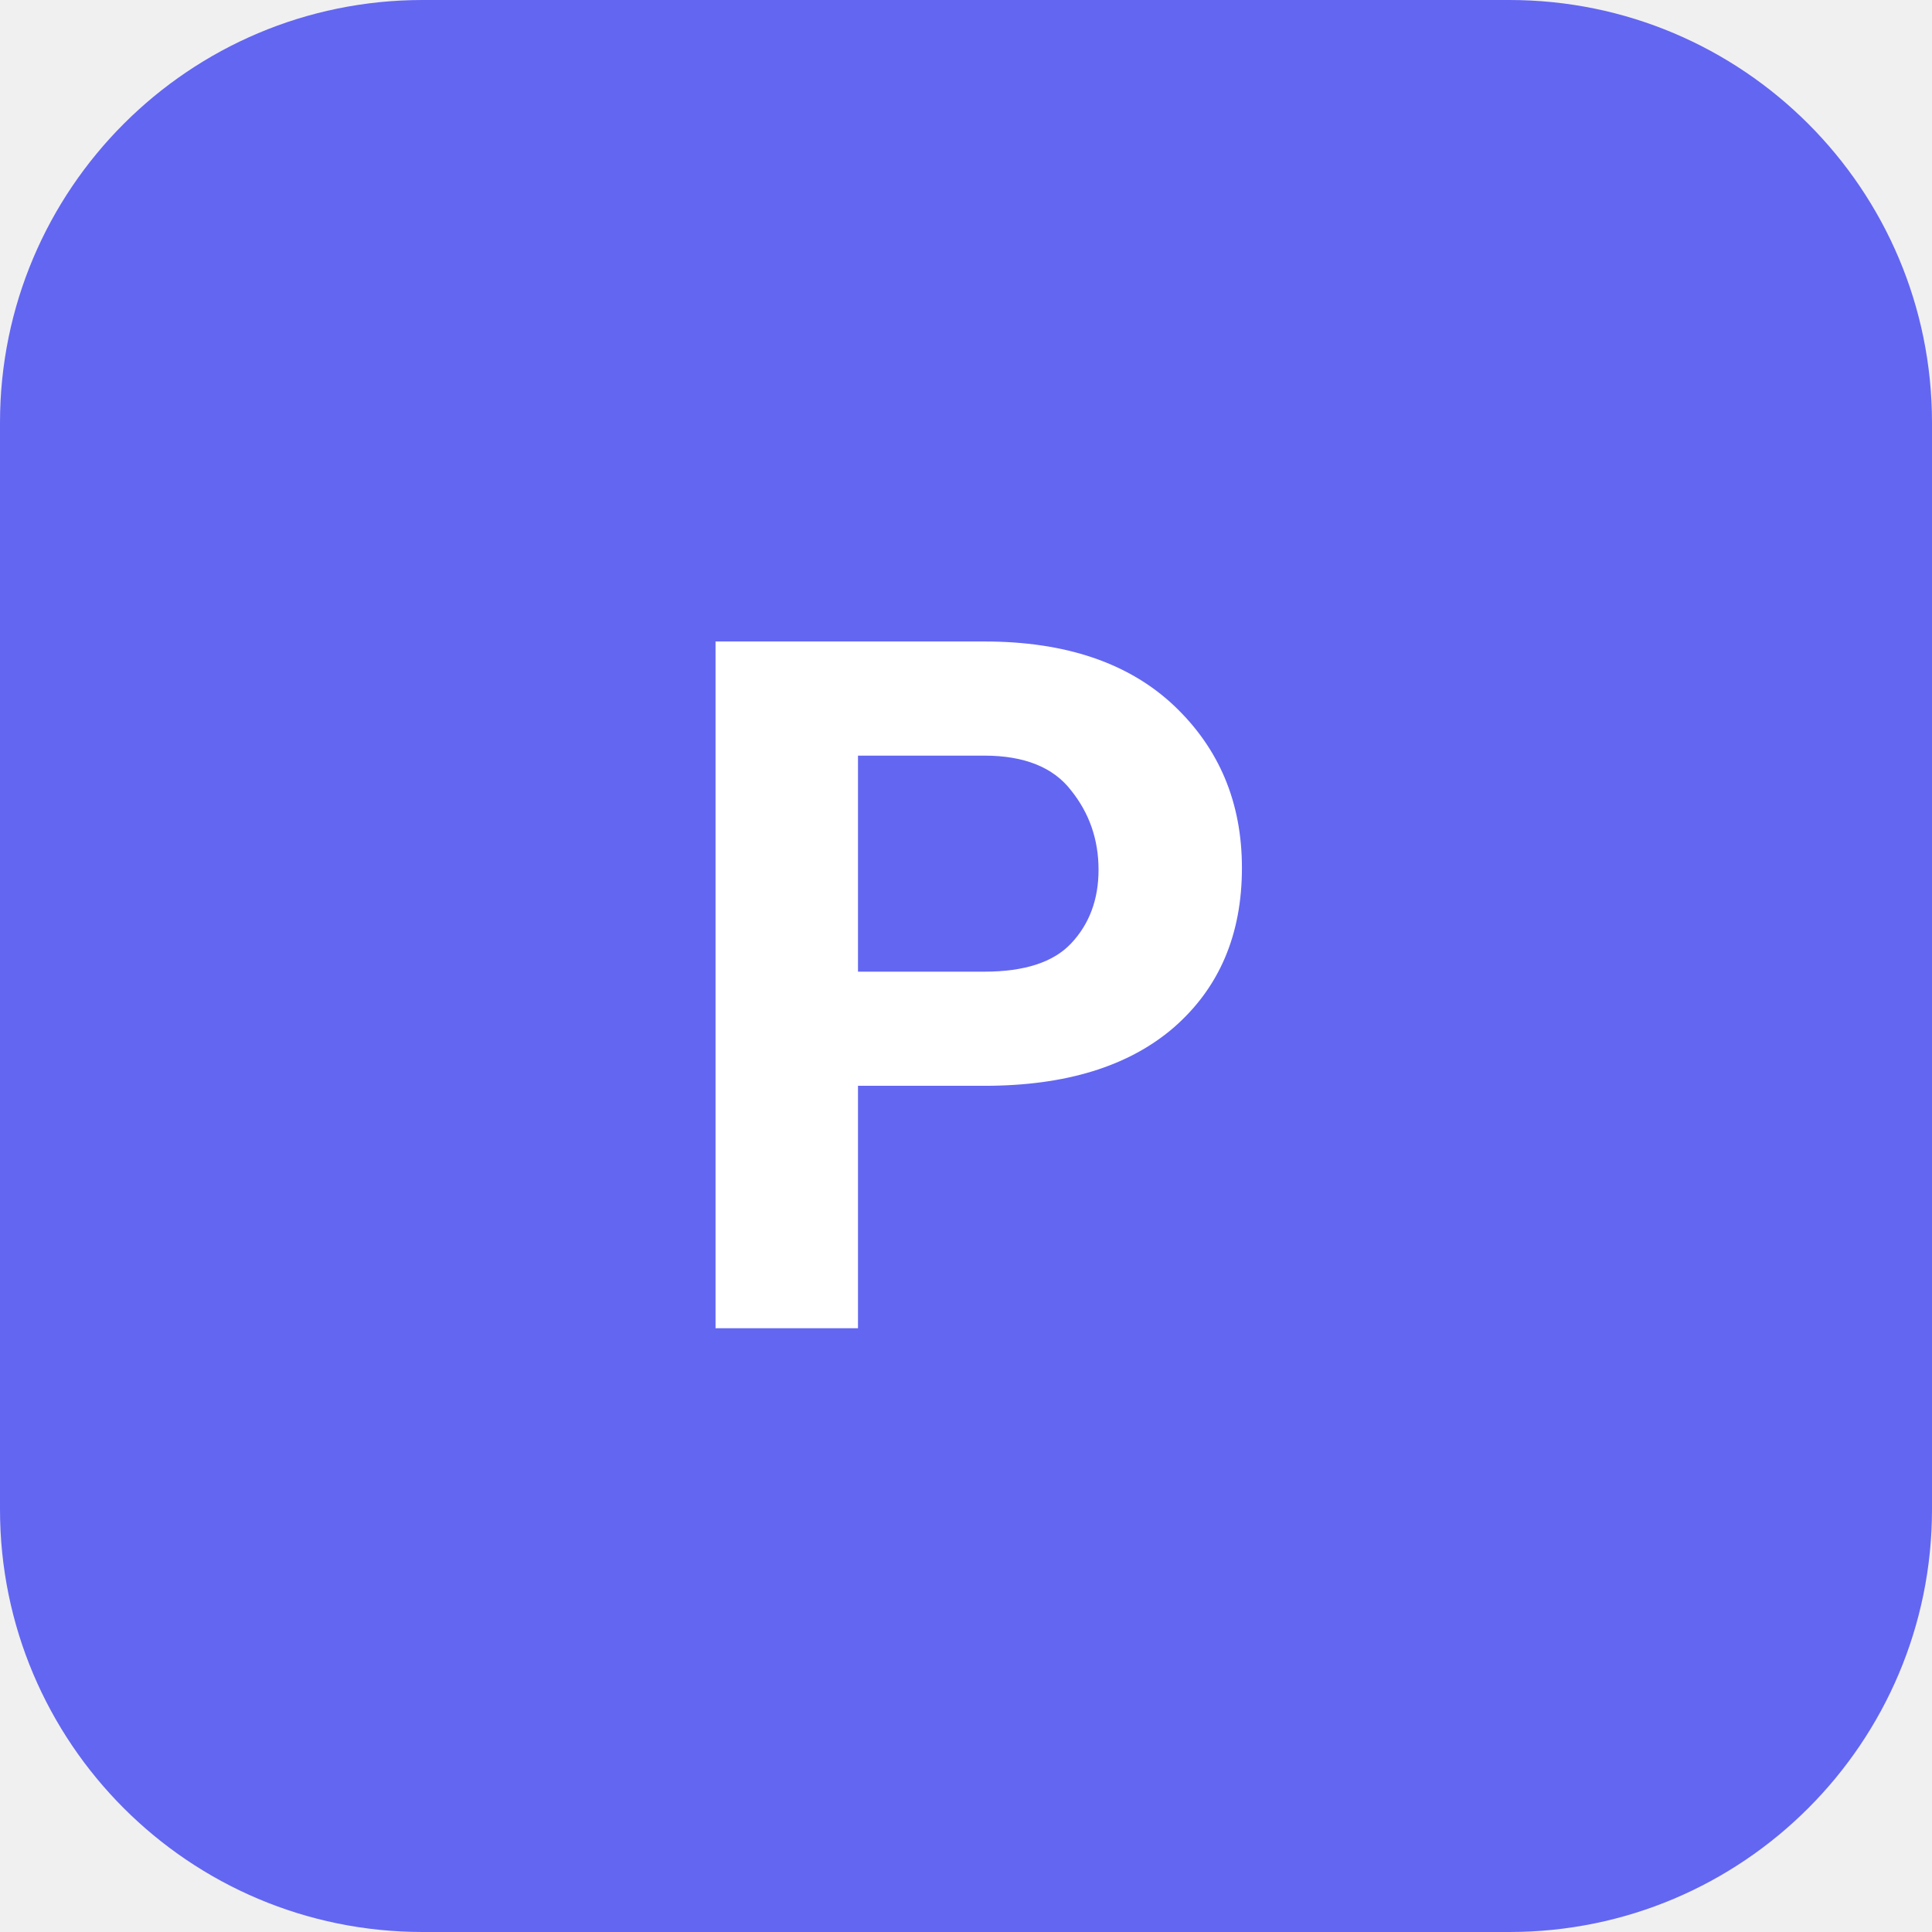
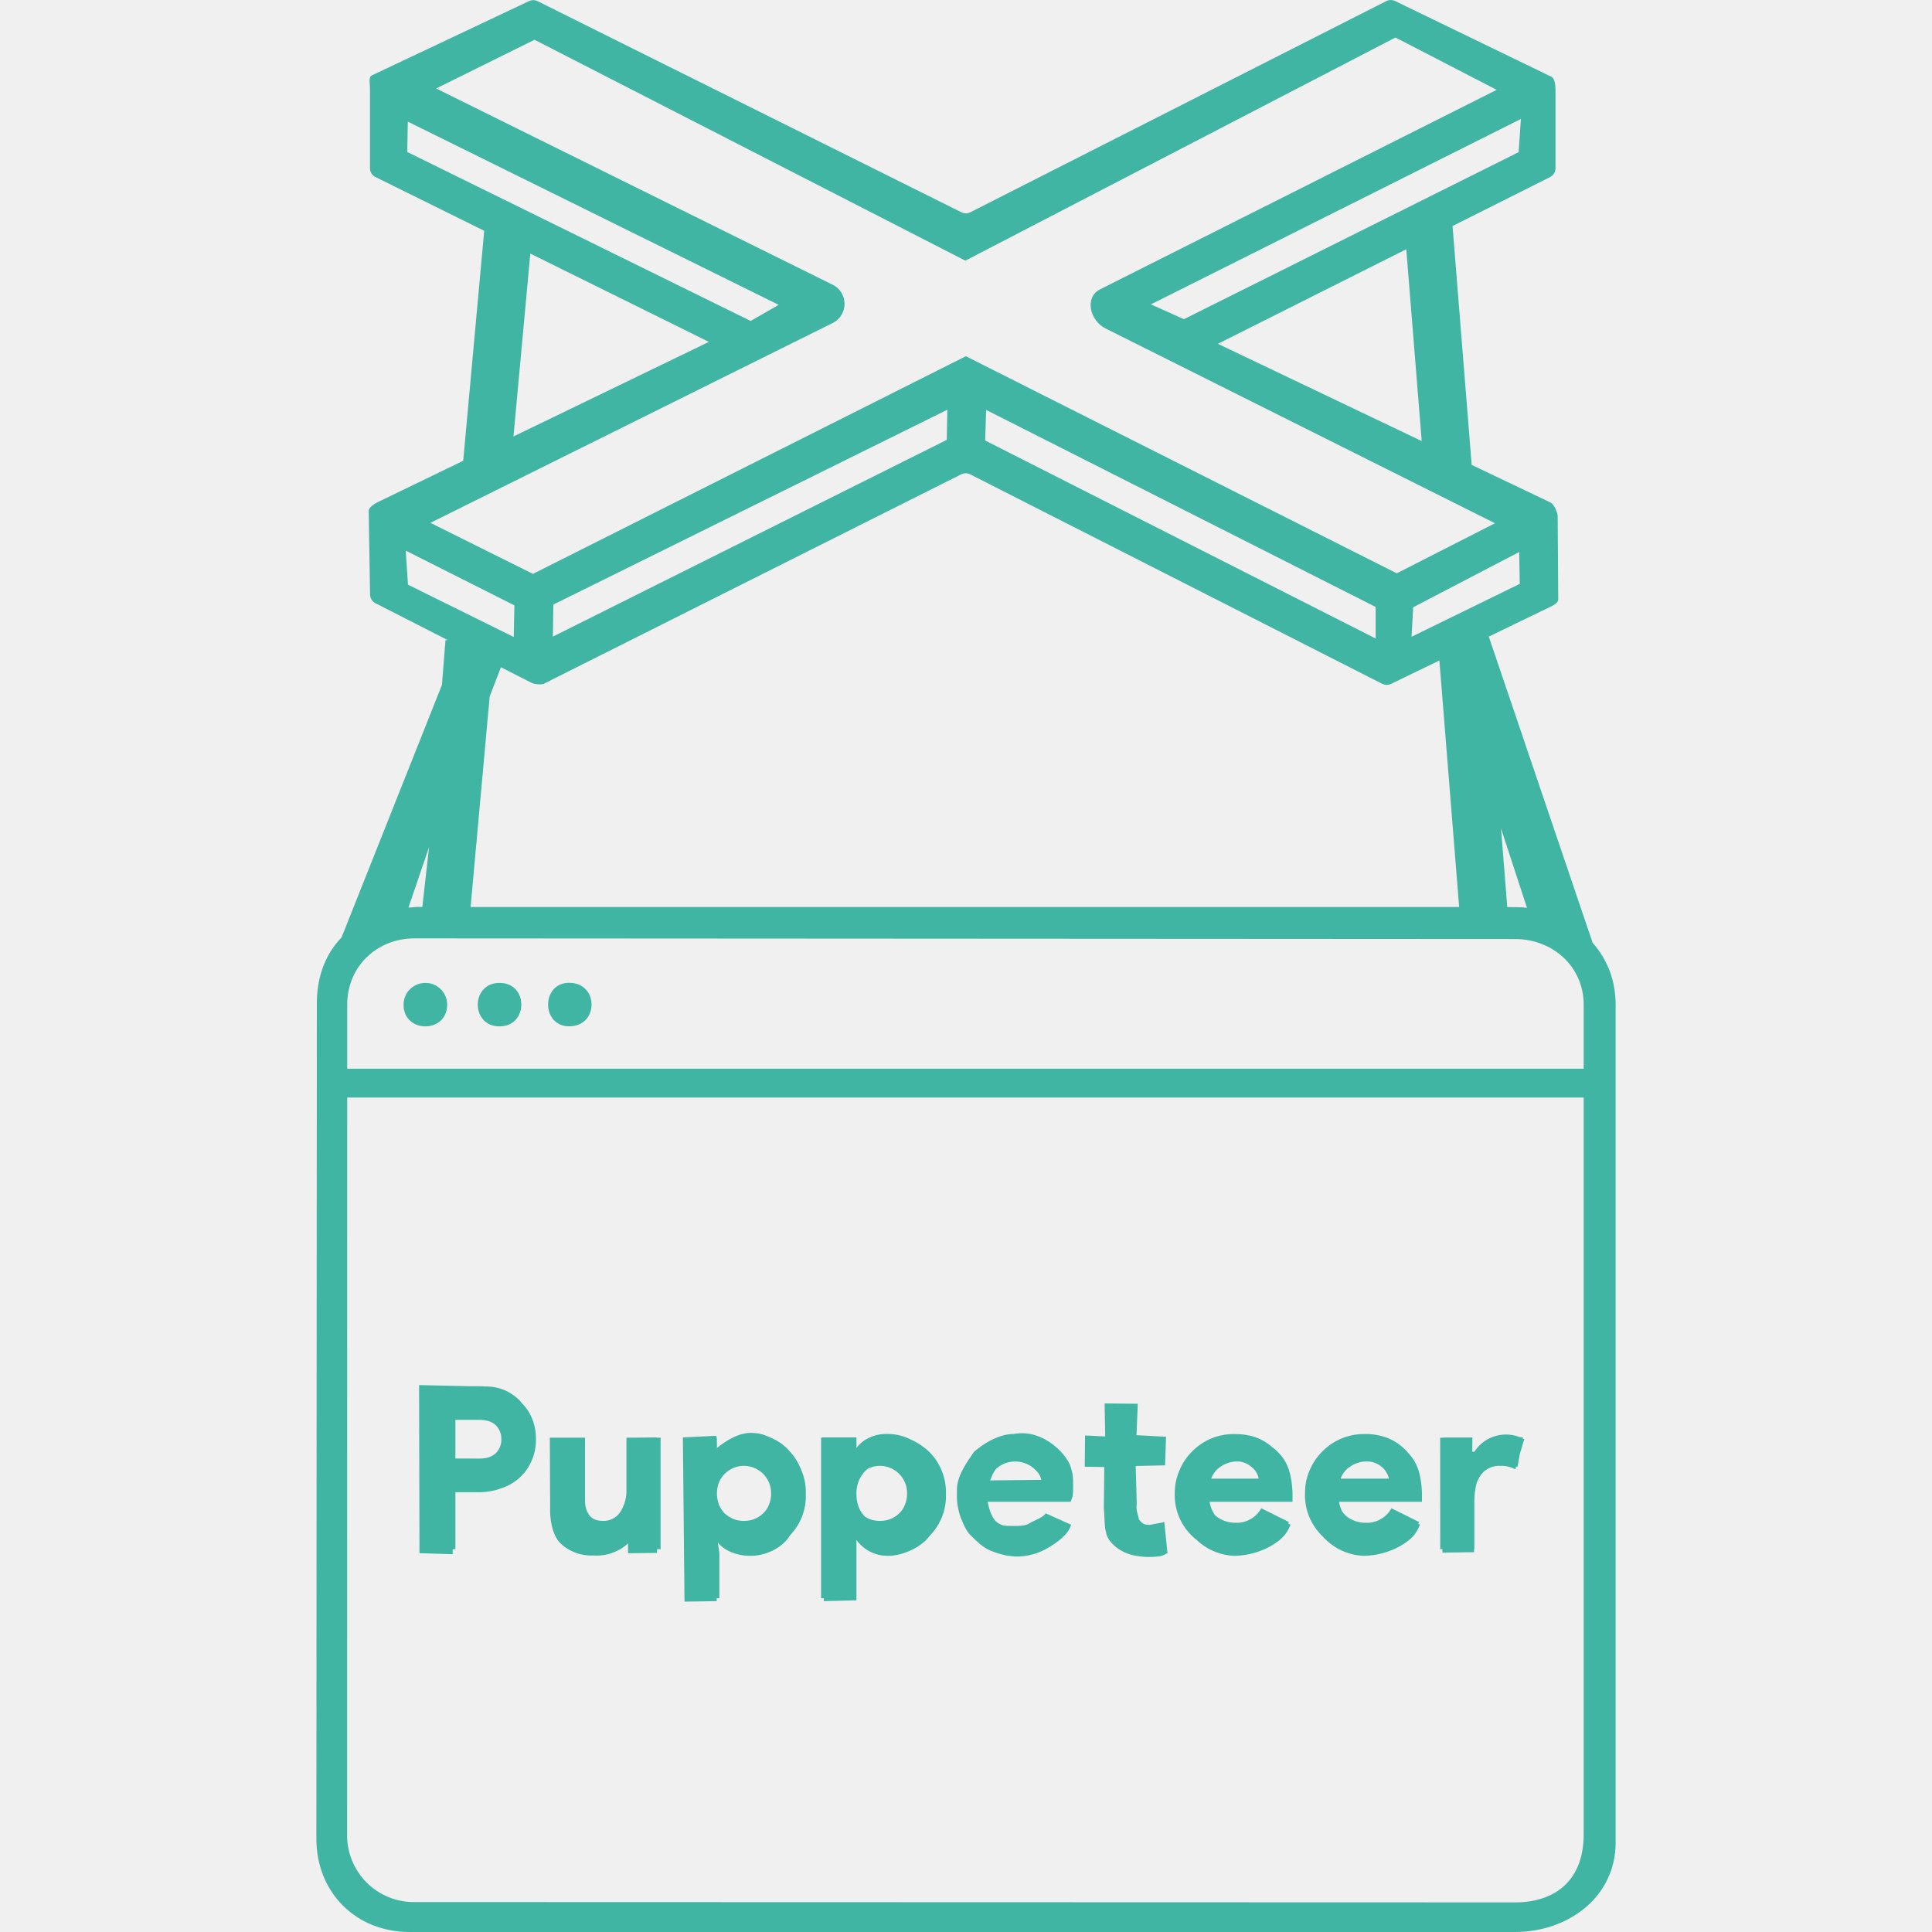
- <svg xmlns="http://www.w3.org/2000/svg" viewBox="0 0 32 32" width="32" height="32" role="img" aria-label="Puppeteer">
-   <rect width="32" height="32" rx="7" fill="#6366F1" />
-   <text x="16" y="22" font-family="ui-sans-serif, system-ui, -apple-system, Segoe UI, Roboto, Helvetica, Arial, sans-serif" font-size="16" font-weight="700" fill="#FFFFFF" text-anchor="middle">P</text>
+ <svg xmlns="http://www.w3.org/2000/svg" fill="#40B5A4" role="img" viewBox="0 0 24 24">
+   <path d="M17.89 17.86h.397v.174h.028a.466.466 0 0 1 .619-.155l-.11.373a.364.364 0 0 0-.184-.043.288.288 0 0 0-.243.11.471.471 0 0 0-.082.29v.635h-.424zm-.26 1.048a.766.766 0 0 1-.27.28.741.741 0 0 1-.398.101.822.822 0 0 1-.3-.054.752.752 0 0 1-.237-.155.704.704 0 0 1-.214-.529c0-.1.018-.194.056-.282a.719.719 0 0 1 .156-.235.725.725 0 0 1 .529-.22.75.75 0 0 1 .302.056.642.642 0 0 1 .353.384.846.846 0 0 1 .037.402h-1.02c.02.09.063.156.127.198a.387.387 0 0 0 .214.062.345.345 0 0 0 .32-.18zm-.376-.54a.227.227 0 0 0-.03-.074.21.21 0 0 0-.058-.07.264.264 0 0 0-.093-.054.325.325 0 0 0-.43.198zm-1.242.54a.766.766 0 0 1-.27.28.741.741 0 0 1-.397.101.822.822 0 0 1-.3-.054.752.752 0 0 1-.237-.155.704.704 0 0 1-.215-.529c0-.1.019-.194.057-.282a.719.719 0 0 1 .155-.235.725.725 0 0 1 .529-.22c.115 0 .215.018.302.056a.642.642 0 0 1 .353.384.846.846 0 0 1 .037.402h-1.02c.02.09.063.156.127.198a.387.387 0 0 0 .215.062.345.345 0 0 0 .32-.18zm-.376-.54a.227.227 0 0 0-.028-.074.21.21 0 0 0-.06-.07.264.264 0 0 0-.093-.054.325.325 0 0 0-.43.198zm-1.918-.144l-.243-.004.004-.388.25.012-.007-.41.412.004-.016.39.367.02-.012.355-.365.008.013.47c-.012.092.022.145.027.194.08.1.137.068.137.068.02-.008.162-.027.177-.038l.04.388c-.138.082-.377.036-.377.036-.253-.037-.383-.217-.384-.293-.025-.068-.018-.21-.029-.29zm-.412.717c-.037.126-.172.218-.283.285a.772.772 0 0 1-.406.11.944.944 0 0 1-.32-.077c-.09-.038-.165-.113-.233-.18-.068-.065-.093-.142-.131-.23a.822.822 0 0 1-.045-.31c-.015-.194.126-.378.212-.505.28-.238.49-.22.49-.22.387-.075.696.288.718.437.03.086.022.18.022.28-.005.054 0 .05-.031.125h-1.037c.02.09.063.192.104.24.048.06.128.06.207.06.079 0 .163.002.214-.032.053-.034.172-.072.203-.125zm-.37-.558a.41.41 0 0 0-.04-.097c-.014-.026-.05-.046-.076-.066-.024-.023-.071-.037-.109-.05a.31.31 0 0 0-.121-.023.274.274 0 0 0-.168.053c-.057.037-.097.12-.123.19zm-2.34-.372h.028a.388.388 0 0 1 .147-.138.498.498 0 0 1 .254-.06.623.623 0 0 1 .467.207.696.696 0 0 1 .147.232c.036.09.053.19.053.3a.8.8 0 0 1-.053.3.729.729 0 0 1-.147.234.647.647 0 0 1-.467.203.518.518 0 0 1-.254-.056.409.409 0 0 1-.147-.142h-.028l.028.198v.565H10.2V17.86h.396zm.336.198a.34.34 0 0 0-.31.201.37.37 0 0 0-.026.141c0 .053.008.101.025.145a.362.362 0 0 0 .074.107c.032.028.068.05.107.068a.378.378 0 0 0 .257 0 .348.348 0 0 0 .108-.068.304.304 0 0 0 .073-.107.358.358 0 0 0 .028-.145.338.338 0 0 0-.336-.342zm-2.026-.198h.03a.388.388 0 0 1 .146-.138.498.498 0 0 1 .254-.06.623.623 0 0 1 .466.207.696.696 0 0 1 .147.232c.036.09.054.19.054.3a.8.8 0 0 1-.054.3.729.729 0 0 1-.147.234.647.647 0 0 1-.466.203.518.518 0 0 1-.254-.056.409.409 0 0 1-.147-.142h-.029l.03.198v.565H8.51V17.86h.395zm.337.198a.34.34 0 0 0-.31.201.37.37 0 0 0-.027.141c0 .053.01.101.026.145a.362.362 0 0 0 .073.107c.032.028.068.05.108.068a.378.378 0 0 0 .257 0 .348.348 0 0 0 .107-.068.303.303 0 0 0 .074-.107.358.358 0 0 0 .028-.145.338.338 0 0 0-.21-.316.32.32 0 0 0-.126-.026zm-1.433.86h-.028a.47.47 0 0 1-.424.22c-.174 0-.303-.055-.387-.167a.703.703 0 0 1-.128-.438v-.825h.424v.777c0 .076.018.138.054.187.036.047.091.07.167.07a.245.245 0 0 0 .217-.11.497.497 0 0 0 .077-.288v-.636h.424v1.385H7.81zm-2.594.175V17.22h.724a.82.82 0 0 1 .285.048.677.677 0 0 1 .23.136.589.589 0 0 1 .15.206.67.67 0 0 1 .053.27.657.657 0 0 1-.054.267.617.617 0 0 1-.379.342.818.818 0 0 1-.285.048h-.283v.707zm.738-1.125c.092 0 .16-.023.206-.068a.234.234 0 0 0 .068-.172.234.234 0 0 0-.068-.173c-.045-.045-.114-.068-.206-.068h-.297v.48zM18.04 2.758l-.594.05.236 2.932.626.363zm-12.016.01L5.728 6.01l.624-.3.266-2.89zm-.49 5.183l-.044.557-1.247 3.137c-.216.224-.308.514-.307.825L3.93 22.84c0 .669.49 1.16 1.158 1.16H18.82c.67 0 1.25-.444 1.25-1.11V12.485c0-.306-.1-.56-.286-.774L18.44 7.748l-.006-.068-.575.257.267 3.33H5.846l.237-2.615.226-.588L6.143 8l.002-.03zm13.112 2.34l.323.987c-.088-.014-.158-.006-.245-.01zm-13.316.232l-.084.744c-.058-.005-.12.005-.172.007zm-.18 1.134l13.67.008c.47 0 .853.344.853.815v.796H4.313v-.796c0-.47.364-.823.837-.823zm.135.553a.27.27 0 0 0-.272.27c0 .36.542.36.542 0a.27.27 0 0 0-.27-.27zm.92 0c-.36 0-.36.54 0 .54s.362-.54.002-.54zm.896 0c-.39-.034-.39.572 0 .538.33-.028.33-.51 0-.538zm-2.788 1.424h15.36v9.153c0 .595-.38.846-.853.845l-13.668-.004a.828.828 0 0 1-.84-.841zm1.883 4.42c.07-.117.07-.11.068-.186-.008-.073-.004-.076-.053-.135-.054-.054-.123-.138-.2-.134h-.387l-.02.55h.407c.122-.002.16-.084.185-.094zm-.185-.83a.58.58 0 0 1 .442.171c.11.117.164.273.164.465a.65.65 0 0 1-.16.462c-.117.12-.263.21-.43.203l-.4.008-.004.774-.412-.013-.005-2.088zm1.793 1.26l-.012-.624.366-.004.004 1.435-.36.004v-.122a.582.582 0 0 1-.432.15.557.557 0 0 1-.413-.156c-.103-.11-.13-.31-.123-.46l-.004-.847h.372l-.008.77a.328.328 0 0 0 .075.23.25.25 0 0 0 .198.09c.225 0 .336-.156.336-.468zm1.805.077a.36.36 0 0 0-.11-.272c-.07-.073-.115-.118-.218-.115-.1 0-.186.018-.266.094a.388.388 0 0 0-.116.293c0 .12.038.217.117.29.07.073.168.114.27.114.102.003.166-.053.238-.126.087-.094.06-.21.085-.278zm-.262-.76c.176 0 .333.11.466.245a.71.71 0 0 1 .197.515.7.7 0 0 1-.197.512c-.093.16-.31.255-.486.254-.16.005-.36-.066-.428-.197l.004.76-.4.006-.02-2.04.416-.02v.157c.126-.103.285-.2.448-.193zm2.002.764c-.014-.16-.044-.203-.117-.283-.072-.074-.117-.087-.22-.085-.1 0-.178-.005-.257.07a.388.388 0 0 0-.116.294c0 .12.038.217.116.29.07.073.168.114.27.114.102.003.154-.065.226-.137.073-.08.086-.175.098-.263zm-.318-.75c.177 0 .389.096.522.23a.712.712 0 0 1 .198.516.7.7 0 0 1-.198.512c-.105.15-.344.255-.522.254a.475.475 0 0 1-.392-.197v.75l-.405.01-.023-2.034h.428v.137c.126-.103.23-.183.392-.177zm1.268.576l.637-.008c-.017-.074-.063-.12-.124-.166a.357.357 0 0 0-.406.003c-.085.068-.054.056-.107.17zm.313-.575c.179-.003.425.078.552.203.133.13.157.308.166.512l-.031.125h-1.03c.02.095.044.186.104.244.059.056.153.07.234.07a.5.5 0 0 0 .383-.17l.316.141c-.046.14-.187.223-.304.296a.757.757 0 0 1-.408.094c-.184.003-.378-.116-.507-.247a.718.718 0 0 1-.2-.523c0-.21.094-.382.23-.518.13-.132.31-.232.495-.227zm1.673 1.127c.08-.003.11.002.178-.038l.04.388c-.107.063-.135.038-.26.042a.633.633 0 0 1-.416-.155c-.094-.09-.097-.26-.097-.443l-.012-.513-.243-.004.004-.388.25.012-.007-.41.412.004-.016.39.367.02-.012.355-.365.008.003.507c.002.155.042.225.175.225zm.75-.54h.654a.32.32 0 0 0-.12-.186.357.357 0 0 0-.407.003.3.3 0 0 0-.127.184zm.338-.587c.185 0 .368.092.5.22.133.13.173.295.183.5v.12h-1.03a.4.4 0 0 0 .12.228.31.31 0 0 0 .218.086c.155 0 .297-.06.367-.18l.3.15c-.05.13-.12.19-.238.262a.958.958 0 0 1-.452.125.712.712 0 0 1-.502-.224.77.77 0 0 1-.208-.542c0-.21.106-.382.24-.518.132-.132.316-.232.5-.227zm1.27.587h.654a.32.32 0 0 0-.12-.186.357.357 0 0 0-.407.003.3.3 0 0 0-.127.184zm.337-.587a.74.74 0 0 1 .5.22c.134.13.174.295.184.5v.12h-1.03a.4.4 0 0 0 .12.228.31.31 0 0 0 .217.086c.154 0 .297-.06.368-.18l.3.15c-.05.13-.12.19-.238.262a.957.957 0 0 1-.454.125.713.713 0 0 1-.5-.224.77.77 0 0 1-.208-.542c0-.21.106-.382.24-.518.13-.132.315-.232.5-.227zm1.938.04l-.067.364-.18-.023c-.322 0-.36.207-.36.595v.49l-.393.005.008-1.43h.365l-.004.22c.145-.17.215-.286.63-.22zM17.535 7.91l.02-.366 1.317-.687.007.396zM5.04 6.84l1.35.68-.008.393-1.314-.65zm7.21-1.748l4.839 2.448v.392l-4.851-2.46zM6.874 7.51l4.894-2.42-.007.374-4.893 2.444zm3.467-3.974L5.418 1.099 6.64.494l5.352 2.744L17.335.466l1.257.65-4.926 2.478c-.196.098-.13.388.067.486l4.838 2.42-1.22.622-5.353-2.697L6.62 7.129l-1.273-.634 4.998-2.483a.266.266 0 0 0-.004-.477zM5.059 1.888l.007-.377 4.607 2.276-.348.2zm9.648 2.077l-.41-.184 4.596-2.303-.028.412zm.422.306l4.124-2.07a.124.124 0 0 0 .07-.11v-.98c0-.046-.008-.136-.05-.157l-1.94-.94a.124.124 0 0 0-.113 0l-5.167 2.623a.123.123 0 0 1-.11 0L6.679.015a.124.124 0 0 0-.11 0L4.616.938c-.04.02-.02.11-.02.157v.995c0 .047.026.09.07.11l4.14 2.047L4.69 6.239c-.04.02-.108.062-.11.108l.017 1.034a.123.123 0 0 0 .068.113l1.933.986c.034.018.122.03.157.014l5.186-2.602a.124.124 0 0 1 .11 0l5.12 2.603a.124.124 0 0 0 .11 0l1.972-.954c.042-.02.103-.05.104-.096l-.007-1.033c0-.047-.047-.15-.09-.17z" />
</svg>
